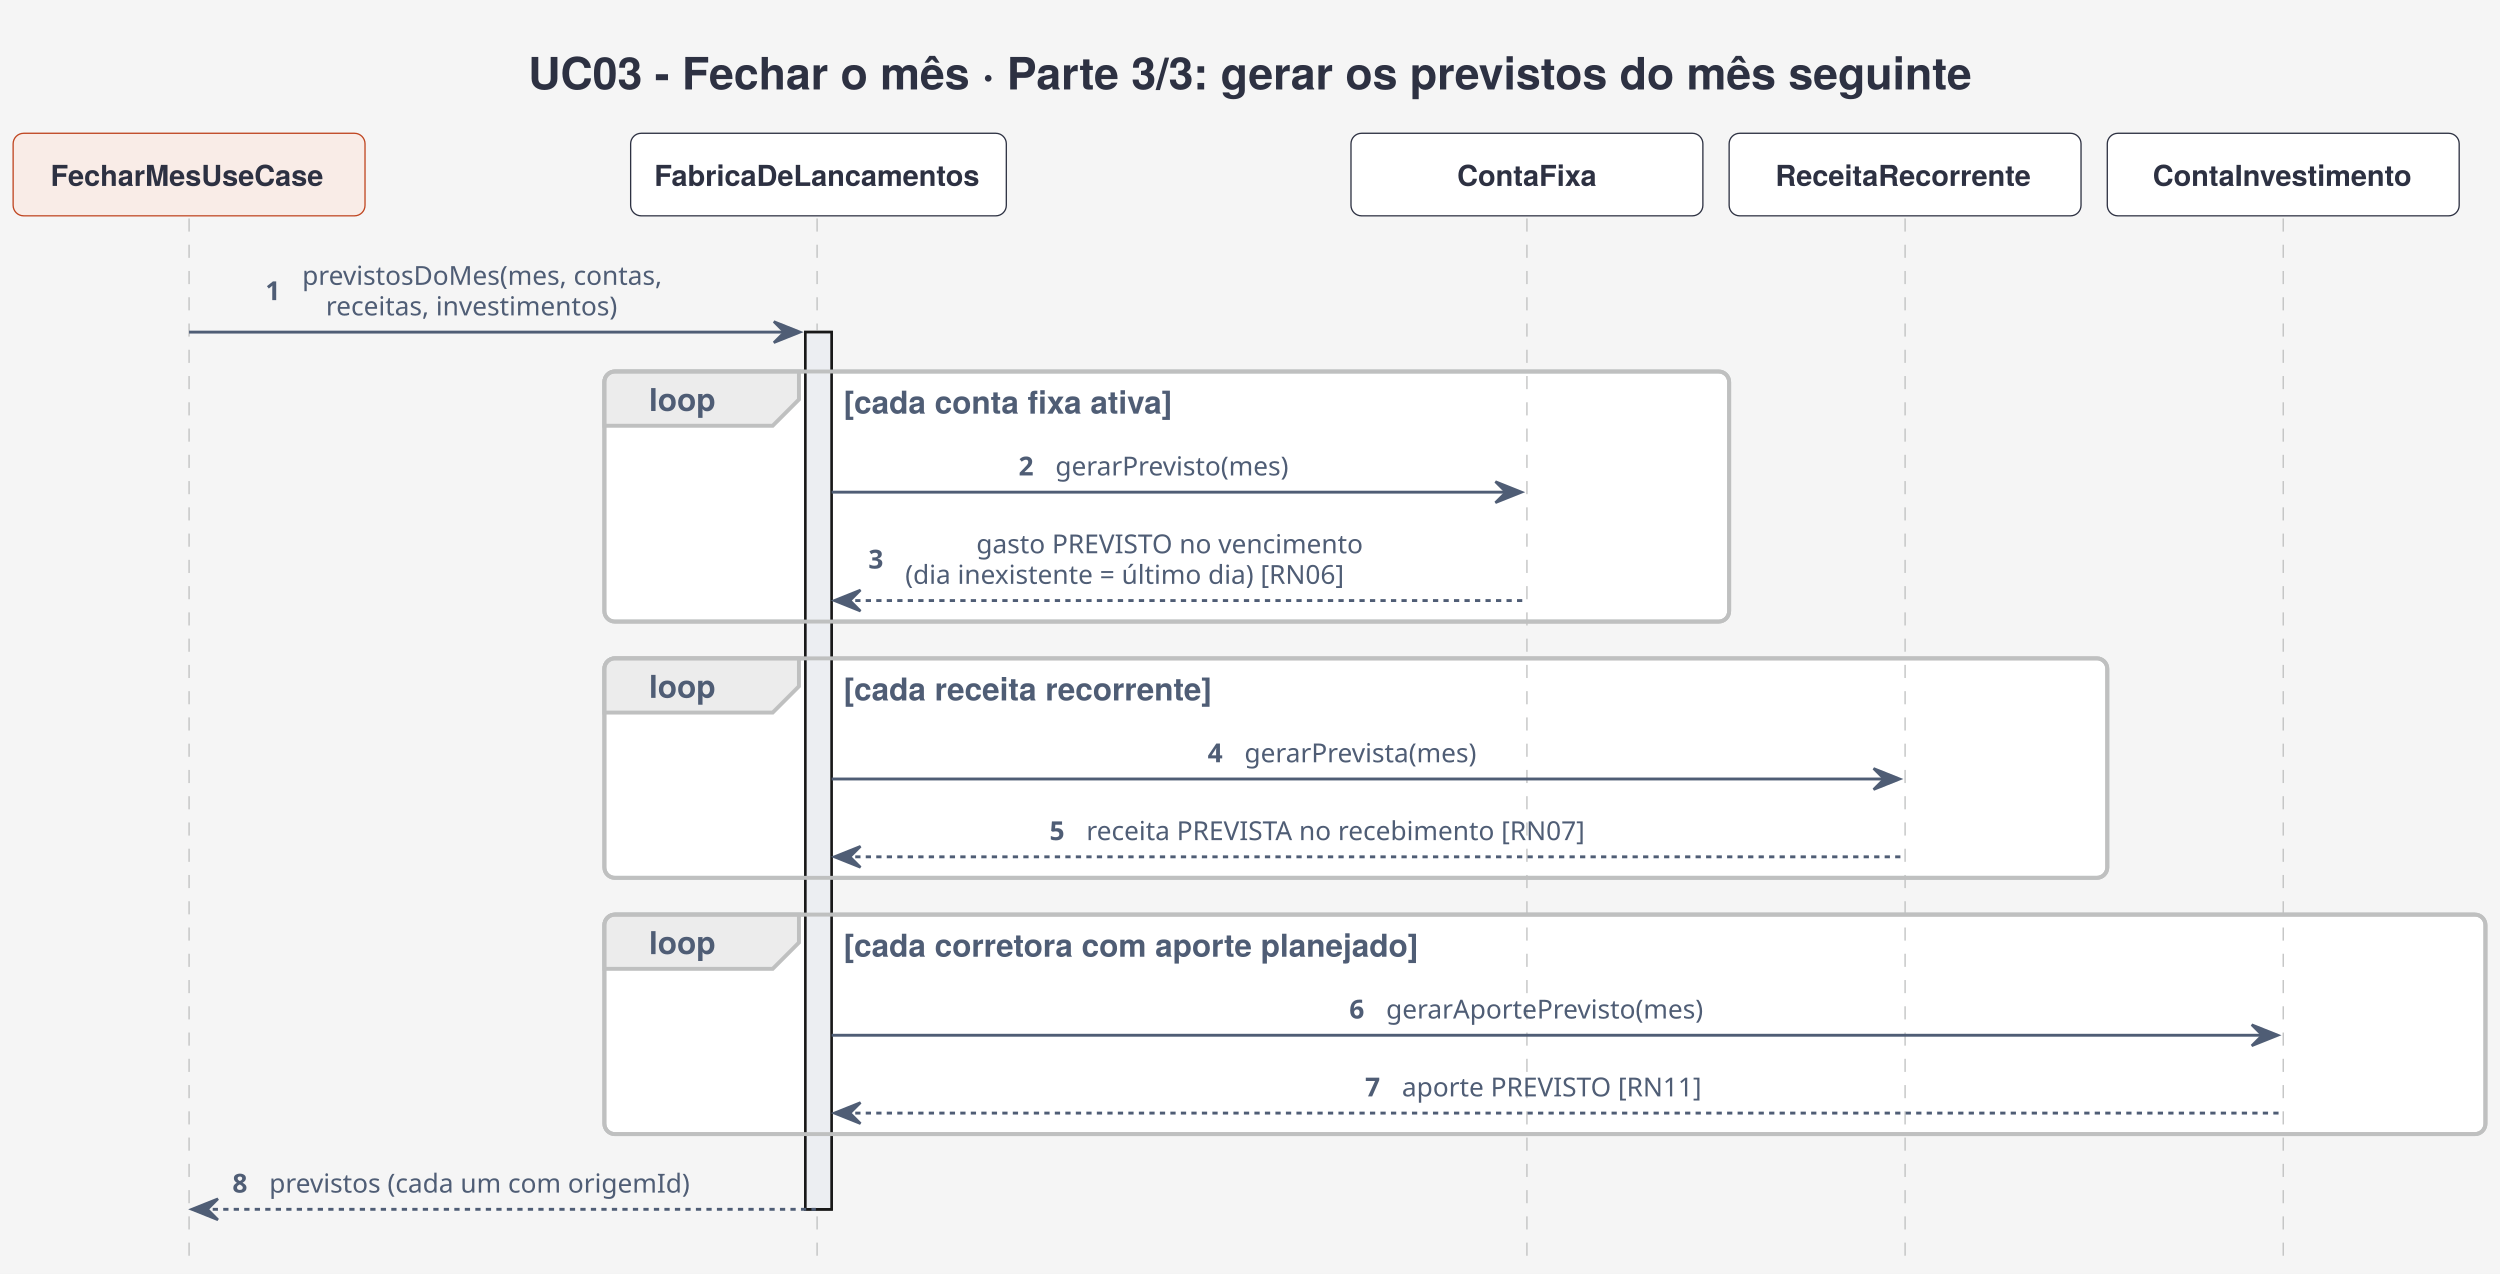
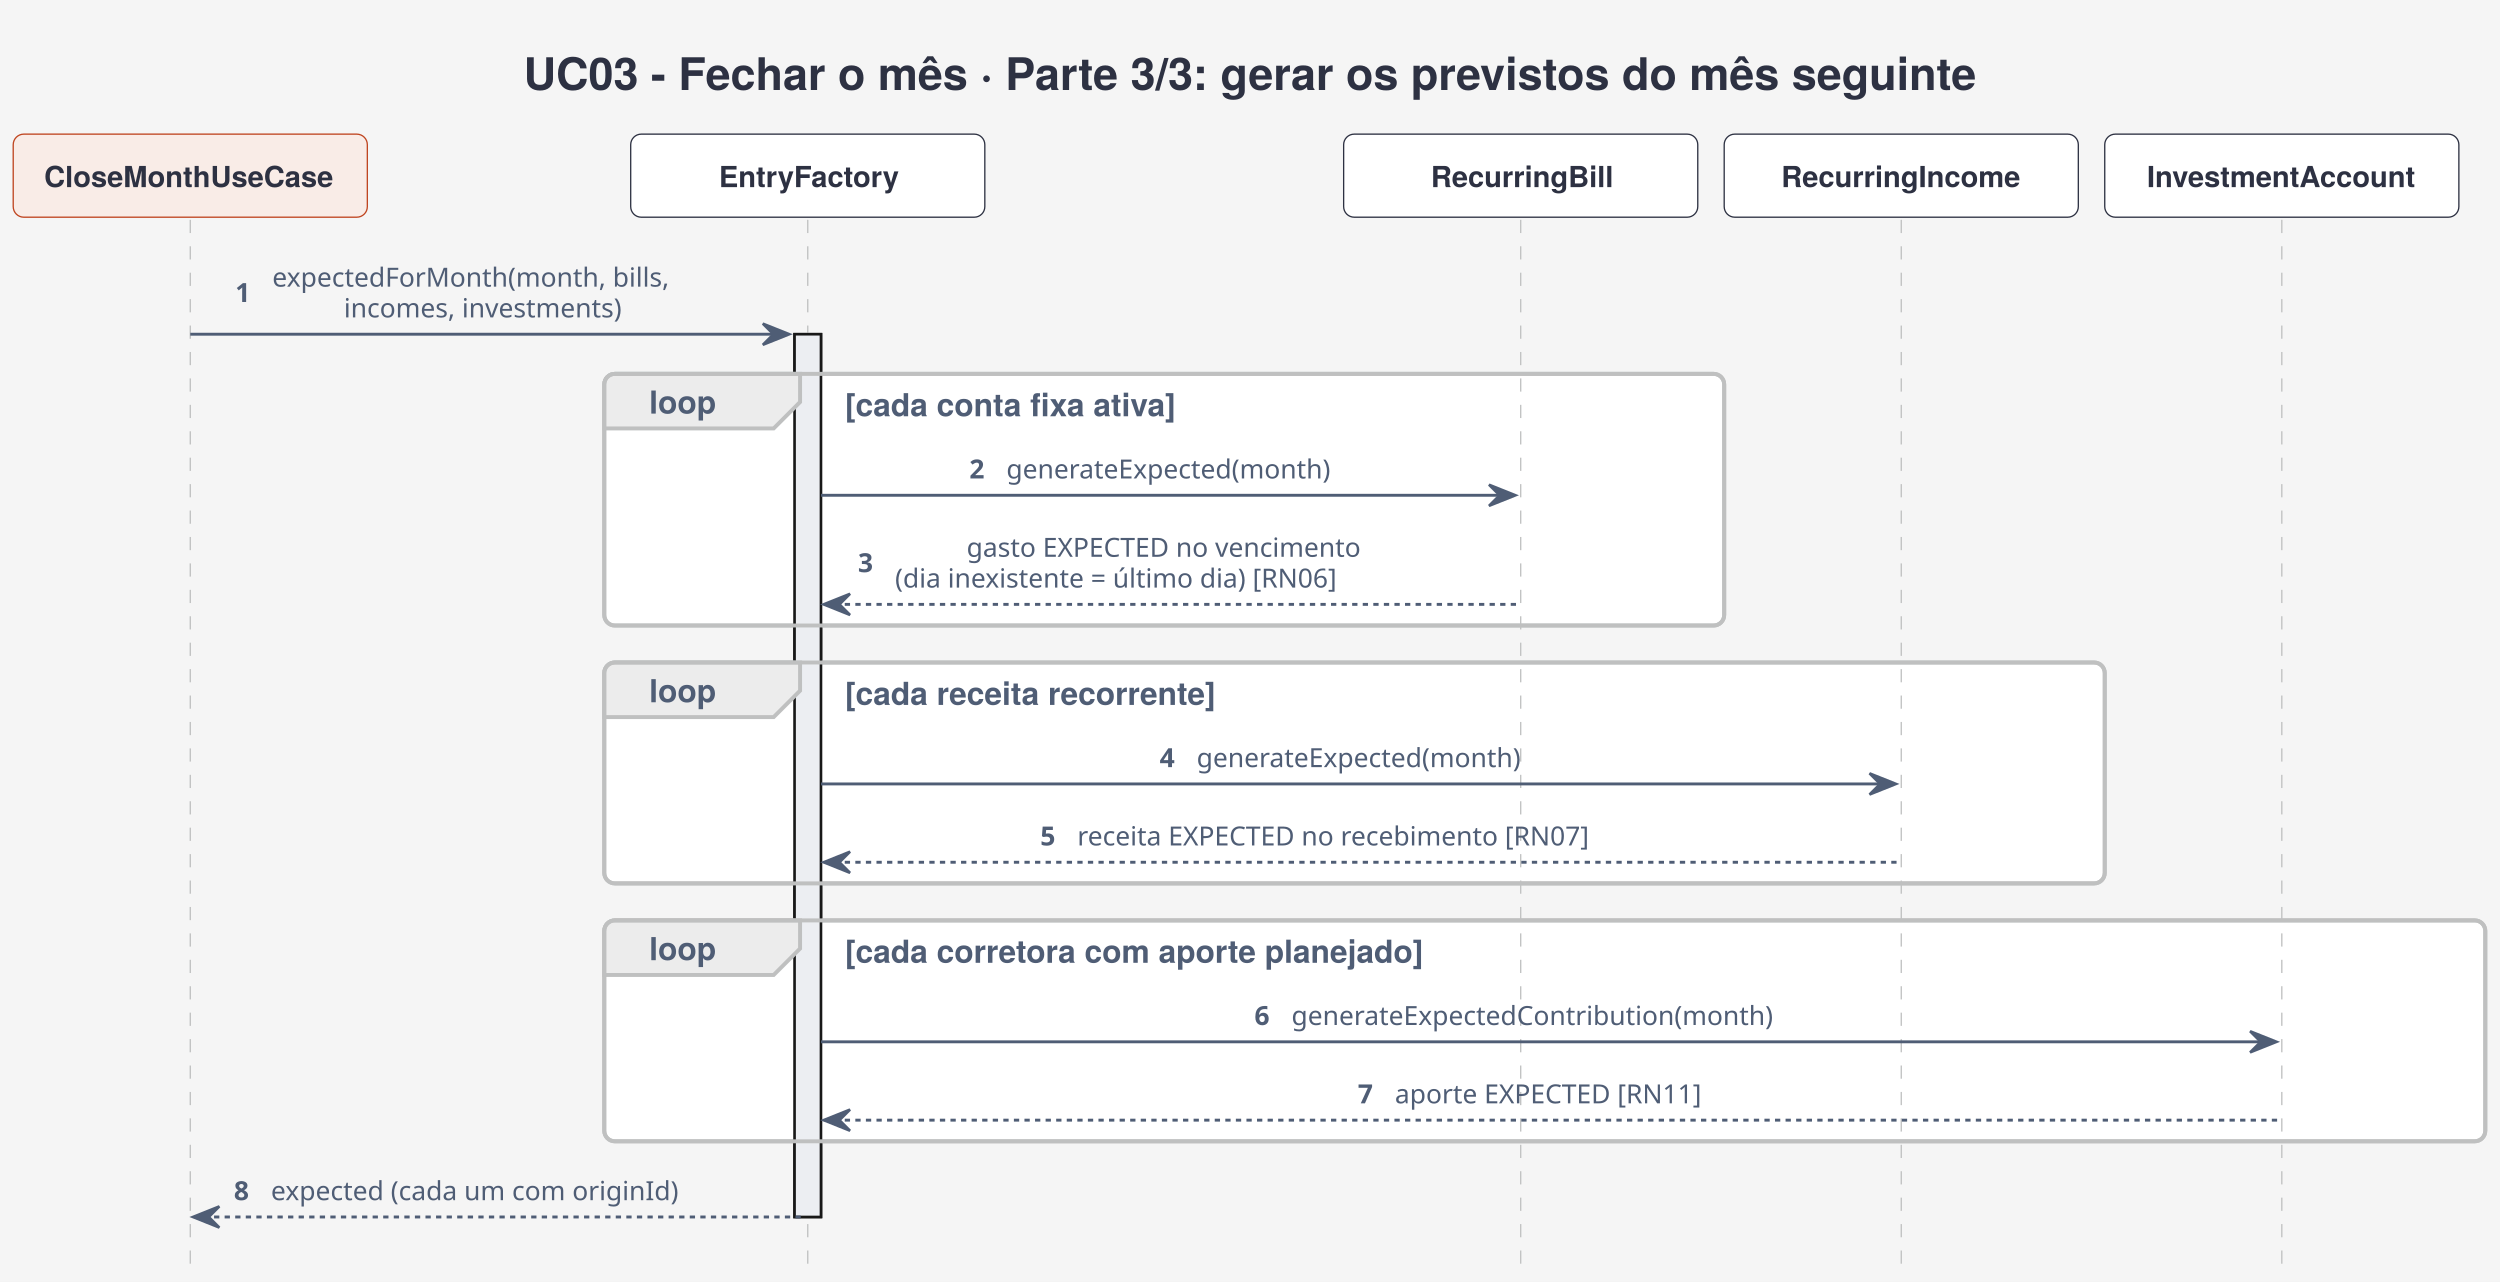
- <svg xmlns="http://www.w3.org/2000/svg" contentStyleType="text/css" data-diagram-type="SEQUENCE" height="485px" preserveAspectRatio="none" style="width:952px;height:485px;background:#F5F5F5;" version="1.1" viewBox="0 0 952 485" width="952px" zoomAndPan="magnify">
+ <svg xmlns="http://www.w3.org/2000/svg" contentStyleType="text/css" data-diagram-type="SEQUENCE" height="485px" preserveAspectRatio="none" style="width:946px;height:485px;background:#F5F5F5;" version="1.1" viewBox="0 0 946 485" width="946px" zoomAndPan="magnify">
  <defs />
  <g>
-     <rect fill="#F5F5F5" height="485" style="stroke:none;stroke-width:1;" width="952" x="0" y="0" />
-     <text fill="#2D3142" font-family="'Helvetica Neue'" font-size="17" font-weight="bold" lengthAdjust="spacing" textLength="553.18" x="201.138" y="34.068">UC03 - Fechar o mês · Parte 3/3: gerar os previstos do mês seguinte</text>
+     <rect fill="#F5F5F5" height="485" style="stroke:none;stroke-width:1;" width="946" x="0" y="0" />
+     <text fill="#2D3142" font-family="'Helvetica Neue'" font-size="17" font-weight="bold" lengthAdjust="spacing" textLength="553.18" x="198.128" y="34.068">UC03 - Fechar o mês · Parte 3/3: gerar os previstos do mês seguinte</text>
    <g>
-       <rect fill="#ECEEF2" height="334.037" style="stroke:#181818;stroke-width:1;" width="10" x="306.677" y="126.469" />
+       <rect fill="#ECEEF2" height="334.037" style="stroke:#181818;stroke-width:1;" width="10" x="300.656" y="126.469" />
    </g>
-     <rect fill="#FFFFFF" height="95.226" rx="4" ry="4" style="stroke:#BFC0C0;stroke-width:1.5;" width="428.309" x="230.147" y="141.469" />
-     <rect fill="#FFFFFF" height="83.585" rx="4" ry="4" style="stroke:#BFC0C0;stroke-width:1.5;" width="572.309" x="230.147" y="250.695" />
-     <rect fill="#FFFFFF" height="83.585" rx="4" ry="4" style="stroke:#BFC0C0;stroke-width:1.5;" width="716.309" x="230.147" y="348.28" />
+     <rect fill="#FFFFFF" height="95.226" rx="4" ry="4" style="stroke:#BFC0C0;stroke-width:1.5;" width="423.779" x="228.656" y="141.469" />
+     <rect fill="#FFFFFF" height="83.585" rx="4" ry="4" style="stroke:#BFC0C0;stroke-width:1.5;" width="567.779" x="228.656" y="250.695" />
+     <rect fill="#FFFFFF" height="83.585" rx="4" ry="4" style="stroke:#BFC0C0;stroke-width:1.5;" width="711.779" x="228.656" y="348.28" />
    <g class="participant-lifeline" data-entity-uid="part1" data-qualified-name="UC" id="part1-lifeline">
      <g>
        <rect fill="#000000" fill-opacity="0" height="395.318" width="8" x="68" y="83.188" />
        <line style="stroke:#BFC0C0;stroke-width:0.5;stroke-dasharray:5,5;" x1="72" x2="72" y1="83.188" y2="478.506" />
      </g>
    </g>
    <g class="participant-lifeline" data-entity-uid="part2" data-qualified-name="Fab" id="part2-lifeline">
      <g>
-         <rect fill="#000000" fill-opacity="0" height="395.318" width="8" x="307.677" y="83.188" />
-         <line style="stroke:#BFC0C0;stroke-width:0.5;stroke-dasharray:5,5;" x1="311.147" x2="311.147" y1="83.188" y2="478.506" />
+         <rect fill="#000000" fill-opacity="0" height="395.318" width="8" x="301.656" y="83.188" />
+         <line style="stroke:#BFC0C0;stroke-width:0.5;stroke-dasharray:5,5;" x1="305.656" x2="305.656" y1="83.188" y2="478.506" />
      </g>
    </g>
    <g class="participant-lifeline" data-entity-uid="part3" data-qualified-name="CF" id="part3-lifeline">
      <g>
-         <rect fill="#000000" fill-opacity="0" height="395.318" width="8" x="577.456" y="83.188" />
-         <line style="stroke:#BFC0C0;stroke-width:0.5;stroke-dasharray:5,5;" x1="581.456" x2="581.456" y1="83.188" y2="478.506" />
+         <rect fill="#000000" fill-opacity="0" height="395.318" width="8" x="571.436" y="83.188" />
+         <line style="stroke:#BFC0C0;stroke-width:0.5;stroke-dasharray:5,5;" x1="575.436" x2="575.436" y1="83.188" y2="478.506" />
      </g>
    </g>
    <g class="participant-lifeline" data-entity-uid="part4" data-qualified-name="RR" id="part4-lifeline">
      <g>
-         <rect fill="#000000" fill-opacity="0" height="395.318" width="8" x="721.456" y="83.188" />
-         <line style="stroke:#BFC0C0;stroke-width:0.5;stroke-dasharray:5,5;" x1="725.456" x2="725.456" y1="83.188" y2="478.506" />
+         <rect fill="#000000" fill-opacity="0" height="395.318" width="8" x="715.436" y="83.188" />
+         <line style="stroke:#BFC0C0;stroke-width:0.5;stroke-dasharray:5,5;" x1="719.436" x2="719.436" y1="83.188" y2="478.506" />
      </g>
    </g>
    <g class="participant-lifeline" data-entity-uid="part5" data-qualified-name="CI" id="part5-lifeline">
      <g>
-         <rect fill="#000000" fill-opacity="0" height="395.318" width="8" x="865.456" y="83.188" />
-         <line style="stroke:#BFC0C0;stroke-width:0.5;stroke-dasharray:5,5;" x1="869.456" x2="869.456" y1="83.188" y2="478.506" />
+         <rect fill="#000000" fill-opacity="0" height="395.318" width="8" x="859.436" y="83.188" />
+         <line style="stroke:#BFC0C0;stroke-width:0.5;stroke-dasharray:5,5;" x1="863.436" x2="863.436" y1="83.188" y2="478.506" />
      </g>
    </g>
    <g class="participant participant-head" data-entity-uid="part1" data-qualified-name="UC" id="part1-head">
      <rect fill="#F9ECE7" height="31.431" rx="4" ry="4" style="stroke:#BF4520;stroke-width:0.5;" width="134" x="5" y="50.757" />
-       <text fill="#2D3142" font-family="'Helvetica Neue'" font-size="11" font-weight="bold" lengthAdjust="spacing" textLength="105.523" x="19.238" y="70.801">FecharMesUseCase</text>
+       <text fill="#2D3142" font-family="'Helvetica Neue'" font-size="11" font-weight="bold" lengthAdjust="spacing" textLength="110.605" x="16.698" y="70.801">CloseMonthUseCase</text>
    </g>
    <g class="participant participant-head" data-entity-uid="part2" data-qualified-name="Fab" id="part2-head">
-       <rect fill="#FFFFFF" height="31.431" rx="4" ry="4" style="stroke:#2D3142;stroke-width:0.5;" width="143.059" x="240.147" y="50.757" />
-       <text fill="#2D3142" font-family="'Helvetica Neue'" font-size="11" font-weight="bold" lengthAdjust="spacing" textLength="125.059" x="249.147" y="70.801">FabricaDeLancamentos</text>
+       <rect fill="#FFFFFF" height="31.431" rx="4" ry="4" style="stroke:#2D3142;stroke-width:0.5;" width="134" x="238.656" y="50.757" />
+       <text fill="#2D3142" font-family="'Helvetica Neue'" font-size="11" font-weight="bold" lengthAdjust="spacing" textLength="67.243" x="272.035" y="70.801">EntryFactory</text>
    </g>
    <g class="participant participant-head" data-entity-uid="part3" data-qualified-name="CF" id="part3-head">
-       <rect fill="#FFFFFF" height="31.431" rx="4" ry="4" style="stroke:#2D3142;stroke-width:0.5;" width="134" x="514.456" y="50.757" />
-       <text fill="#2D3142" font-family="'Helvetica Neue'" font-size="11" font-weight="bold" lengthAdjust="spacing" textLength="53.163" x="554.875" y="70.801">ContaFixa</text>
+       <rect fill="#FFFFFF" height="31.431" rx="4" ry="4" style="stroke:#2D3142;stroke-width:0.5;" width="134" x="508.435" y="50.757" />
+       <text fill="#2D3142" font-family="'Helvetica Neue'" font-size="11" font-weight="bold" lengthAdjust="spacing" textLength="67.991" x="541.44" y="70.801">RecurringBill</text>
    </g>
    <g class="participant participant-head" data-entity-uid="part4" data-qualified-name="RR" id="part4-head">
-       <rect fill="#FFFFFF" height="31.431" rx="4" ry="4" style="stroke:#2D3142;stroke-width:0.5;" width="134" x="658.456" y="50.757" />
-       <text fill="#2D3142" font-family="'Helvetica Neue'" font-size="11" font-weight="bold" lengthAdjust="spacing" textLength="98.78" x="676.066" y="70.801">ReceitaRecorrente</text>
+       <rect fill="#FFFFFF" height="31.431" rx="4" ry="4" style="stroke:#2D3142;stroke-width:0.5;" width="134" x="652.436" y="50.757" />
+       <text fill="#2D3142" font-family="'Helvetica Neue'" font-size="11" font-weight="bold" lengthAdjust="spacing" textLength="90.816" x="674.028" y="70.801">RecurringIncome</text>
    </g>
    <g class="participant participant-head" data-entity-uid="part5" data-qualified-name="CI" id="part5-head">
-       <rect fill="#FFFFFF" height="31.431" rx="4" ry="4" style="stroke:#2D3142;stroke-width:0.5;" width="134" x="802.456" y="50.757" />
-       <text fill="#2D3142" font-family="'Helvetica Neue'" font-size="11" font-weight="bold" lengthAdjust="spacing" textLength="99.396" x="819.758" y="70.801">ContaInvestimento</text>
+       <rect fill="#FFFFFF" height="31.431" rx="4" ry="4" style="stroke:#2D3142;stroke-width:0.5;" width="134" x="796.436" y="50.757" />
+       <text fill="#2D3142" font-family="'Helvetica Neue'" font-size="11" font-weight="bold" lengthAdjust="spacing" textLength="102.058" x="812.407" y="70.801">InvestmentAccount</text>
    </g>
    <g>
-       <rect fill="#ECEEF2" height="334.037" style="stroke:#181818;stroke-width:1;" width="10" x="306.677" y="126.469" />
+       <rect fill="#ECEEF2" height="334.037" style="stroke:#181818;stroke-width:1;" width="10" x="300.656" y="126.469" />
    </g>
    <g class="message" data-entity-1="part1" data-entity-2="part2" id="msg1">
-       <polygon fill="#4F5D75" points="294.677,122.469,304.677,126.469,294.677,130.469,298.677,126.469" style="stroke:#4F5D75;stroke-width:1;" />
-       <line style="stroke:#4F5D75;stroke-width:1.1;" x1="72" x2="300.677" y1="126.469" y2="126.469" />
-       <text fill="#4F5D75" font-family="Menlo" font-size="10" font-weight="bold" lengthAdjust="spacing" textLength="6.021" x="101.051" y="114.29">1</text>
-       <text fill="#4F5D75" font-family="Menlo" font-size="10" lengthAdjust="spacing" textLength="162.554" x="115.072" y="108.47">previstosDoMes(mes, contas,</text>
-       <text fill="#4F5D75" font-family="Menlo" font-size="10" lengthAdjust="spacing" textLength="144.492" x="124.103" y="120.111">receitas, investimentos)</text>
+       <polygon fill="#4F5D75" points="288.656,122.469,298.656,126.469,288.656,130.469,292.656,126.469" style="stroke:#4F5D75;stroke-width:1;" />
+       <line style="stroke:#4F5D75;stroke-width:1.1;" x1="72" x2="294.656" y1="126.469" y2="126.469" />
+       <text fill="#4F5D75" font-family="Menlo" font-size="10" font-weight="bold" lengthAdjust="spacing" textLength="6.021" x="89.01" y="114.29">1</text>
+       <text fill="#4F5D75" font-family="Menlo" font-size="10" lengthAdjust="spacing" textLength="180.615" x="103.031" y="108.47">expectedForMonth(month, bills,</text>
+       <text fill="#4F5D75" font-family="Menlo" font-size="10" lengthAdjust="spacing" textLength="126.431" x="130.123" y="120.111">incomes, investments)</text>
    </g>
-     <path d="M234.147,141.469 L304.239,141.469 L304.239,152.121 L294.239,162.121 L230.147,162.121 L230.147,145.469 A4,4 0 0 1 234.147,141.469" fill="#ECECEC" style="stroke:#BFC0C0;stroke-width:1.5;" />
-     <rect fill="none" height="95.226" rx="4" ry="4" style="stroke:#BFC0C0;stroke-width:1.5;" width="428.309" x="230.147" y="141.469" />
-     <text fill="#4F5D75" font-family="'Helvetica Neue'" font-size="12" font-weight="bold" lengthAdjust="spacing" textLength="25.092" x="247.147" y="156.517">loop</text>
-     <text fill="#4F5D75" font-family="'Helvetica Neue'" font-size="12" font-weight="bold" lengthAdjust="spacing" textLength="126.204" x="321.239" y="157.517">[cada conta fixa ativa]</text>
+     <path d="M232.656,141.469 L302.748,141.469 L302.748,152.121 L292.748,162.121 L228.656,162.121 L228.656,145.469 A4,4 0 0 1 232.656,141.469" fill="#ECECEC" style="stroke:#BFC0C0;stroke-width:1.5;" />
+     <rect fill="none" height="95.226" rx="4" ry="4" style="stroke:#BFC0C0;stroke-width:1.5;" width="423.779" x="228.656" y="141.469" />
+     <text fill="#4F5D75" font-family="'Helvetica Neue'" font-size="12" font-weight="bold" lengthAdjust="spacing" textLength="25.092" x="245.656" y="156.517">loop</text>
+     <text fill="#4F5D75" font-family="'Helvetica Neue'" font-size="12" font-weight="bold" lengthAdjust="spacing" textLength="126.204" x="319.748" y="157.517">[cada conta fixa ativa]</text>
    <g class="message" data-entity-1="part2" data-entity-2="part3" id="msg2">
-       <polygon fill="#4F5D75" points="569.456,183.414,579.456,187.414,569.456,191.414,573.456,187.414" style="stroke:#4F5D75;stroke-width:1;" />
-       <line style="stroke:#4F5D75;stroke-width:1.1;" x1="316.677" x2="575.456" y1="187.414" y2="187.414" />
-       <text fill="#4F5D75" font-family="Menlo" font-size="10" font-weight="bold" lengthAdjust="spacing" textLength="6.021" x="387.872" y="181.055">2</text>
-       <text fill="#4F5D75" font-family="Menlo" font-size="10" lengthAdjust="spacing" textLength="108.369" x="401.892" y="181.055">gerarPrevisto(mes)</text>
+       <polygon fill="#4F5D75" points="563.436,183.414,573.436,187.414,563.436,191.414,567.436,187.414" style="stroke:#4F5D75;stroke-width:1;" />
+       <line style="stroke:#4F5D75;stroke-width:1.1;" x1="310.656" x2="569.436" y1="187.414" y2="187.414" />
+       <text fill="#4F5D75" font-family="Menlo" font-size="10" font-weight="bold" lengthAdjust="spacing" textLength="6.021" x="366.8" y="181.055">2</text>
+       <text fill="#4F5D75" font-family="Menlo" font-size="10" lengthAdjust="spacing" textLength="138.472" x="380.82" y="181.055">generateExpected(month)</text>
    </g>
    <g class="message" data-entity-1="part3" data-entity-2="part2" id="msg3">
-       <polygon fill="#4F5D75" points="327.677,224.695,317.677,228.695,327.677,232.695,323.677,228.695" style="stroke:#4F5D75;stroke-width:1;" />
-       <line style="stroke:#4F5D75;stroke-width:1.1;stroke-dasharray:2,2;" x1="321.677" x2="580.456" y1="228.695" y2="228.695" />
-       <text fill="#4F5D75" font-family="Menlo" font-size="10" font-weight="bold" lengthAdjust="spacing" textLength="6.021" x="330.677" y="216.516">3</text>
-       <text fill="#4F5D75" font-family="Menlo" font-size="10" lengthAdjust="spacing" textLength="168.574" x="371.79" y="210.696">gasto PREVISTO no vencimento</text>
-       <text fill="#4F5D75" font-family="Menlo" font-size="10" lengthAdjust="spacing" textLength="222.759" x="344.697" y="222.337">(dia inexistente = último dia) [RN06]</text>
+       <polygon fill="#4F5D75" points="321.656,224.695,311.656,228.695,321.656,232.695,317.656,228.695" style="stroke:#4F5D75;stroke-width:1;" />
+       <line style="stroke:#4F5D75;stroke-width:1.1;stroke-dasharray:2,2;" x1="315.656" x2="574.436" y1="228.695" y2="228.695" />
+       <text fill="#4F5D75" font-family="Menlo" font-size="10" font-weight="bold" lengthAdjust="spacing" textLength="6.021" x="324.656" y="216.516">3</text>
+       <text fill="#4F5D75" font-family="Menlo" font-size="10" lengthAdjust="spacing" textLength="168.574" x="365.769" y="210.696">gasto EXPECTED no vencimento</text>
+       <text fill="#4F5D75" font-family="Menlo" font-size="10" lengthAdjust="spacing" textLength="222.759" x="338.677" y="222.337">(dia inexistente = último dia) [RN06]</text>
    </g>
-     <path d="M234.147,250.695 L304.239,250.695 L304.239,261.347 L294.239,271.347 L230.147,271.347 L230.147,254.695 A4,4 0 0 1 234.147,250.695" fill="#ECECEC" style="stroke:#BFC0C0;stroke-width:1.5;" />
-     <rect fill="none" height="83.585" rx="4" ry="4" style="stroke:#BFC0C0;stroke-width:1.5;" width="572.309" x="230.147" y="250.695" />
-     <text fill="#4F5D75" font-family="'Helvetica Neue'" font-size="12" font-weight="bold" lengthAdjust="spacing" textLength="25.092" x="247.147" y="265.743">loop</text>
-     <text fill="#4F5D75" font-family="'Helvetica Neue'" font-size="12" font-weight="bold" lengthAdjust="spacing" textLength="142.428" x="321.239" y="266.743">[cada receita recorrente]</text>
+     <path d="M232.656,250.695 L302.748,250.695 L302.748,261.347 L292.748,271.347 L228.656,271.347 L228.656,254.695 A4,4 0 0 1 232.656,250.695" fill="#ECECEC" style="stroke:#BFC0C0;stroke-width:1.5;" />
+     <rect fill="none" height="83.585" rx="4" ry="4" style="stroke:#BFC0C0;stroke-width:1.5;" width="567.779" x="228.656" y="250.695" />
+     <text fill="#4F5D75" font-family="'Helvetica Neue'" font-size="12" font-weight="bold" lengthAdjust="spacing" textLength="25.092" x="245.656" y="265.743">loop</text>
+     <text fill="#4F5D75" font-family="'Helvetica Neue'" font-size="12" font-weight="bold" lengthAdjust="spacing" textLength="142.428" x="319.748" y="266.743">[cada receita recorrente]</text>
    <g class="message" data-entity-1="part2" data-entity-2="part4" id="msg4">
-       <polygon fill="#4F5D75" points="713.456,292.64,723.456,296.64,713.456,300.64,717.456,296.64" style="stroke:#4F5D75;stroke-width:1;" />
-       <line style="stroke:#4F5D75;stroke-width:1.1;" x1="316.677" x2="719.456" y1="296.64" y2="296.64" />
-       <text fill="#4F5D75" font-family="Menlo" font-size="10" font-weight="bold" lengthAdjust="spacing" textLength="6.021" x="459.872" y="290.281">4</text>
-       <text fill="#4F5D75" font-family="Menlo" font-size="10" lengthAdjust="spacing" textLength="108.369" x="473.892" y="290.281">gerarPrevista(mes)</text>
+       <polygon fill="#4F5D75" points="707.436,292.64,717.436,296.64,707.436,300.64,711.436,296.64" style="stroke:#4F5D75;stroke-width:1;" />
+       <line style="stroke:#4F5D75;stroke-width:1.1;" x1="310.656" x2="713.436" y1="296.64" y2="296.64" />
+       <text fill="#4F5D75" font-family="Menlo" font-size="10" font-weight="bold" lengthAdjust="spacing" textLength="6.021" x="438.8" y="290.281">4</text>
+       <text fill="#4F5D75" font-family="Menlo" font-size="10" lengthAdjust="spacing" textLength="138.472" x="452.82" y="290.281">generateExpected(month)</text>
    </g>
    <g class="message" data-entity-1="part4" data-entity-2="part2" id="msg5">
-       <polygon fill="#4F5D75" points="327.677,322.28,317.677,326.28,327.677,330.28,323.677,326.28" style="stroke:#4F5D75;stroke-width:1;" />
-       <line style="stroke:#4F5D75;stroke-width:1.1;stroke-dasharray:2,2;" x1="321.677" x2="724.456" y1="326.28" y2="326.28" />
-       <text fill="#4F5D75" font-family="Menlo" font-size="10" font-weight="bold" lengthAdjust="spacing" textLength="6.021" x="399.666" y="319.922">5</text>
-       <text fill="#4F5D75" font-family="Menlo" font-size="10" lengthAdjust="spacing" textLength="228.779" x="413.687" y="319.922">receita PREVISTA no recebimento [RN07]</text>
+       <polygon fill="#4F5D75" points="321.656,322.28,311.656,326.28,321.656,330.28,317.656,326.28" style="stroke:#4F5D75;stroke-width:1;" />
+       <line style="stroke:#4F5D75;stroke-width:1.1;stroke-dasharray:2,2;" x1="315.656" x2="718.436" y1="326.28" y2="326.28" />
+       <text fill="#4F5D75" font-family="Menlo" font-size="10" font-weight="bold" lengthAdjust="spacing" textLength="6.021" x="393.646" y="319.922">5</text>
+       <text fill="#4F5D75" font-family="Menlo" font-size="10" lengthAdjust="spacing" textLength="228.779" x="407.666" y="319.922">receita EXPECTED no recebimento [RN07]</text>
    </g>
-     <path d="M234.147,348.28 L304.239,348.28 L304.239,358.932 L294.239,368.932 L230.147,368.932 L230.147,352.28 A4,4 0 0 1 234.147,348.28" fill="#ECECEC" style="stroke:#BFC0C0;stroke-width:1.5;" />
-     <rect fill="none" height="83.585" rx="4" ry="4" style="stroke:#BFC0C0;stroke-width:1.5;" width="716.309" x="230.147" y="348.28" />
-     <text fill="#4F5D75" font-family="'Helvetica Neue'" font-size="12" font-weight="bold" lengthAdjust="spacing" textLength="25.092" x="247.147" y="363.328">loop</text>
-     <text fill="#4F5D75" font-family="'Helvetica Neue'" font-size="12" font-weight="bold" lengthAdjust="spacing" textLength="221.52" x="321.239" y="364.328">[cada corretora com aporte planejado]</text>
+     <path d="M232.656,348.28 L302.748,348.28 L302.748,358.932 L292.748,368.932 L228.656,368.932 L228.656,352.28 A4,4 0 0 1 232.656,348.28" fill="#ECECEC" style="stroke:#BFC0C0;stroke-width:1.5;" />
+     <rect fill="none" height="83.585" rx="4" ry="4" style="stroke:#BFC0C0;stroke-width:1.5;" width="711.779" x="228.656" y="348.28" />
+     <text fill="#4F5D75" font-family="'Helvetica Neue'" font-size="12" font-weight="bold" lengthAdjust="spacing" textLength="25.092" x="245.656" y="363.328">loop</text>
+     <text fill="#4F5D75" font-family="'Helvetica Neue'" font-size="12" font-weight="bold" lengthAdjust="spacing" textLength="221.52" x="319.748" y="364.328">[cada corretora com aporte planejado]</text>
    <g class="message" data-entity-1="part2" data-entity-2="part5" id="msg6">
-       <polygon fill="#4F5D75" points="857.456,390.225,867.456,394.225,857.456,398.225,861.456,394.225" style="stroke:#4F5D75;stroke-width:1;" />
-       <line style="stroke:#4F5D75;stroke-width:1.1;" x1="316.677" x2="863.456" y1="394.225" y2="394.225" />
-       <text fill="#4F5D75" font-family="Menlo" font-size="10" font-weight="bold" lengthAdjust="spacing" textLength="6.021" x="513.81" y="387.867">6</text>
-       <text fill="#4F5D75" font-family="Menlo" font-size="10" lengthAdjust="spacing" textLength="144.492" x="527.831" y="387.867">gerarAportePrevisto(mes)</text>
+       <polygon fill="#4F5D75" points="851.436,390.225,861.436,394.225,851.436,398.225,855.436,394.225" style="stroke:#4F5D75;stroke-width:1;" />
+       <line style="stroke:#4F5D75;stroke-width:1.1;" x1="310.656" x2="857.436" y1="394.225" y2="394.225" />
+       <text fill="#4F5D75" font-family="Menlo" font-size="10" font-weight="bold" lengthAdjust="spacing" textLength="6.021" x="474.677" y="387.867">6</text>
+       <text fill="#4F5D75" font-family="Menlo" font-size="10" lengthAdjust="spacing" textLength="210.718" x="488.697" y="387.867">generateExpectedContribution(month)</text>
    </g>
    <g class="message" data-entity-1="part5" data-entity-2="part2" id="msg7">
-       <polygon fill="#4F5D75" points="327.677,419.866,317.677,423.866,327.677,427.866,323.677,423.866" style="stroke:#4F5D75;stroke-width:1;" />
-       <line style="stroke:#4F5D75;stroke-width:1.1;stroke-dasharray:2,2;" x1="321.677" x2="868.456" y1="423.866" y2="423.866" />
-       <text fill="#4F5D75" font-family="Menlo" font-size="10" font-weight="bold" lengthAdjust="spacing" textLength="6.021" x="519.831" y="417.507">7</text>
-       <text fill="#4F5D75" font-family="Menlo" font-size="10" lengthAdjust="spacing" textLength="132.451" x="533.851" y="417.507">aporte PREVISTO [RN11]</text>
+       <polygon fill="#4F5D75" points="321.656,419.866,311.656,423.866,321.656,427.866,317.656,423.866" style="stroke:#4F5D75;stroke-width:1;" />
+       <line style="stroke:#4F5D75;stroke-width:1.1;stroke-dasharray:2,2;" x1="315.656" x2="862.436" y1="423.866" y2="423.866" />
+       <text fill="#4F5D75" font-family="Menlo" font-size="10" font-weight="bold" lengthAdjust="spacing" textLength="6.021" x="513.81" y="417.507">7</text>
+       <text fill="#4F5D75" font-family="Menlo" font-size="10" lengthAdjust="spacing" textLength="132.451" x="527.831" y="417.507">aporte EXPECTED [RN11]</text>
    </g>
    <g class="message" data-entity-1="part2" data-entity-2="part1" id="msg8">
      <polygon fill="#4F5D75" points="83,456.506,73,460.506,83,464.506,79,460.506" style="stroke:#4F5D75;stroke-width:1;" />
-       <line style="stroke:#4F5D75;stroke-width:1.1;stroke-dasharray:2,2;" x1="77" x2="310.677" y1="460.506" y2="460.506" />
+       <line style="stroke:#4F5D75;stroke-width:1.1;stroke-dasharray:2,2;" x1="77" x2="304.656" y1="460.506" y2="460.506" />
      <text fill="#4F5D75" font-family="Menlo" font-size="10" font-weight="bold" lengthAdjust="spacing" textLength="6.021" x="88.5" y="454.148">8</text>
-       <text fill="#4F5D75" font-family="Menlo" font-size="10" lengthAdjust="spacing" textLength="192.656" x="102.52" y="454.148">previstos (cada um com origemId)</text>
+       <text fill="#4F5D75" font-family="Menlo" font-size="10" lengthAdjust="spacing" textLength="186.636" x="102.52" y="454.148">expected (cada um com originId)</text>
    </g>
  </g>
</svg>
